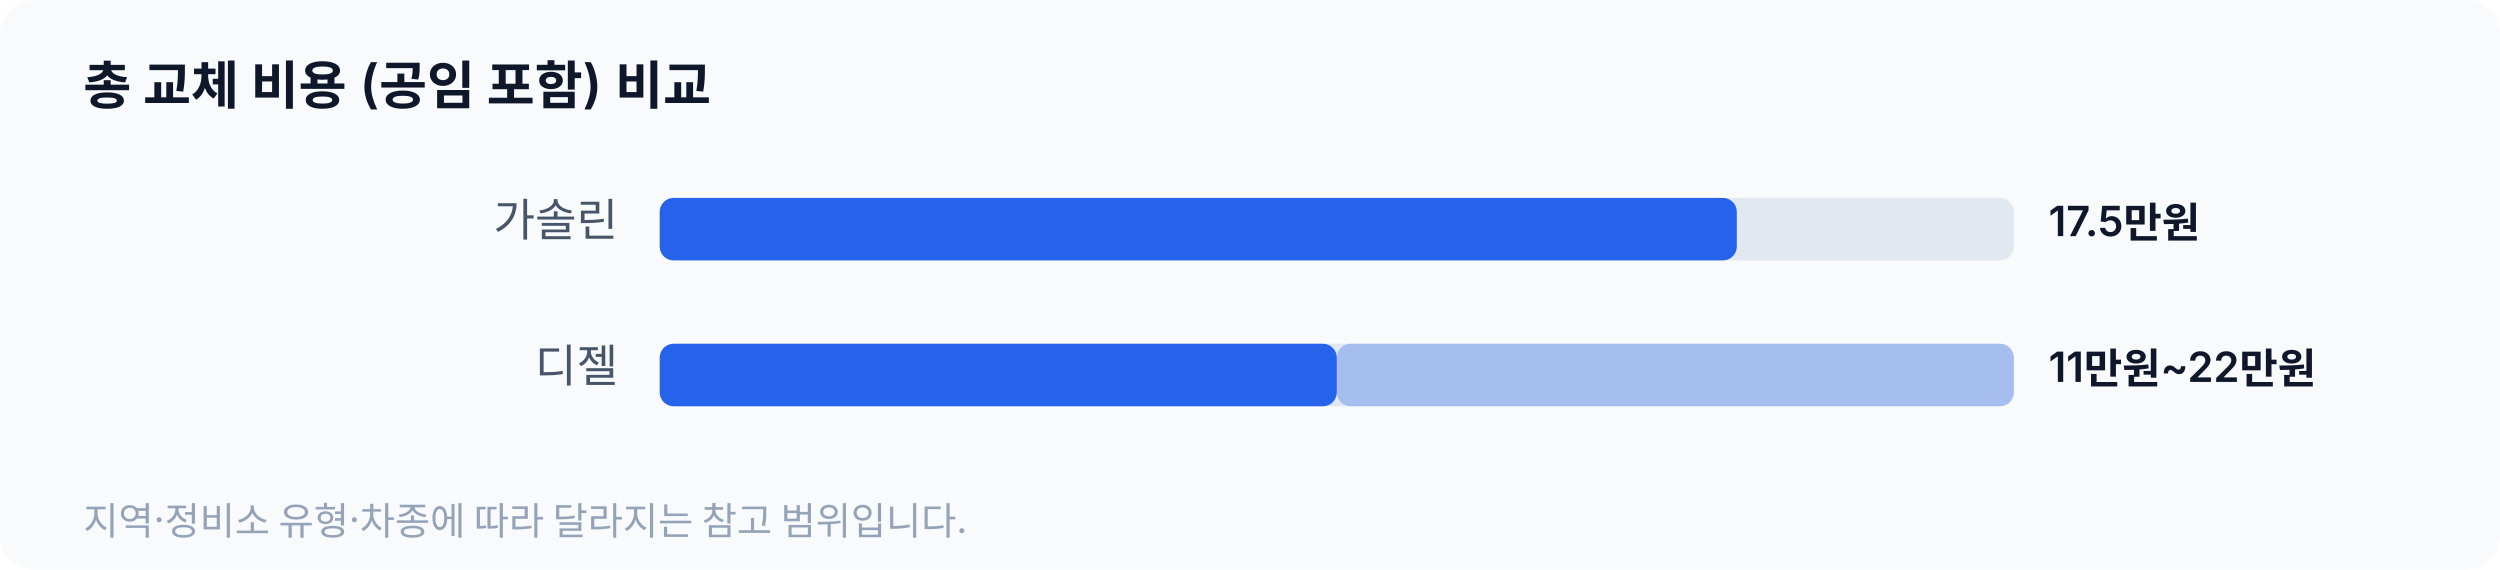
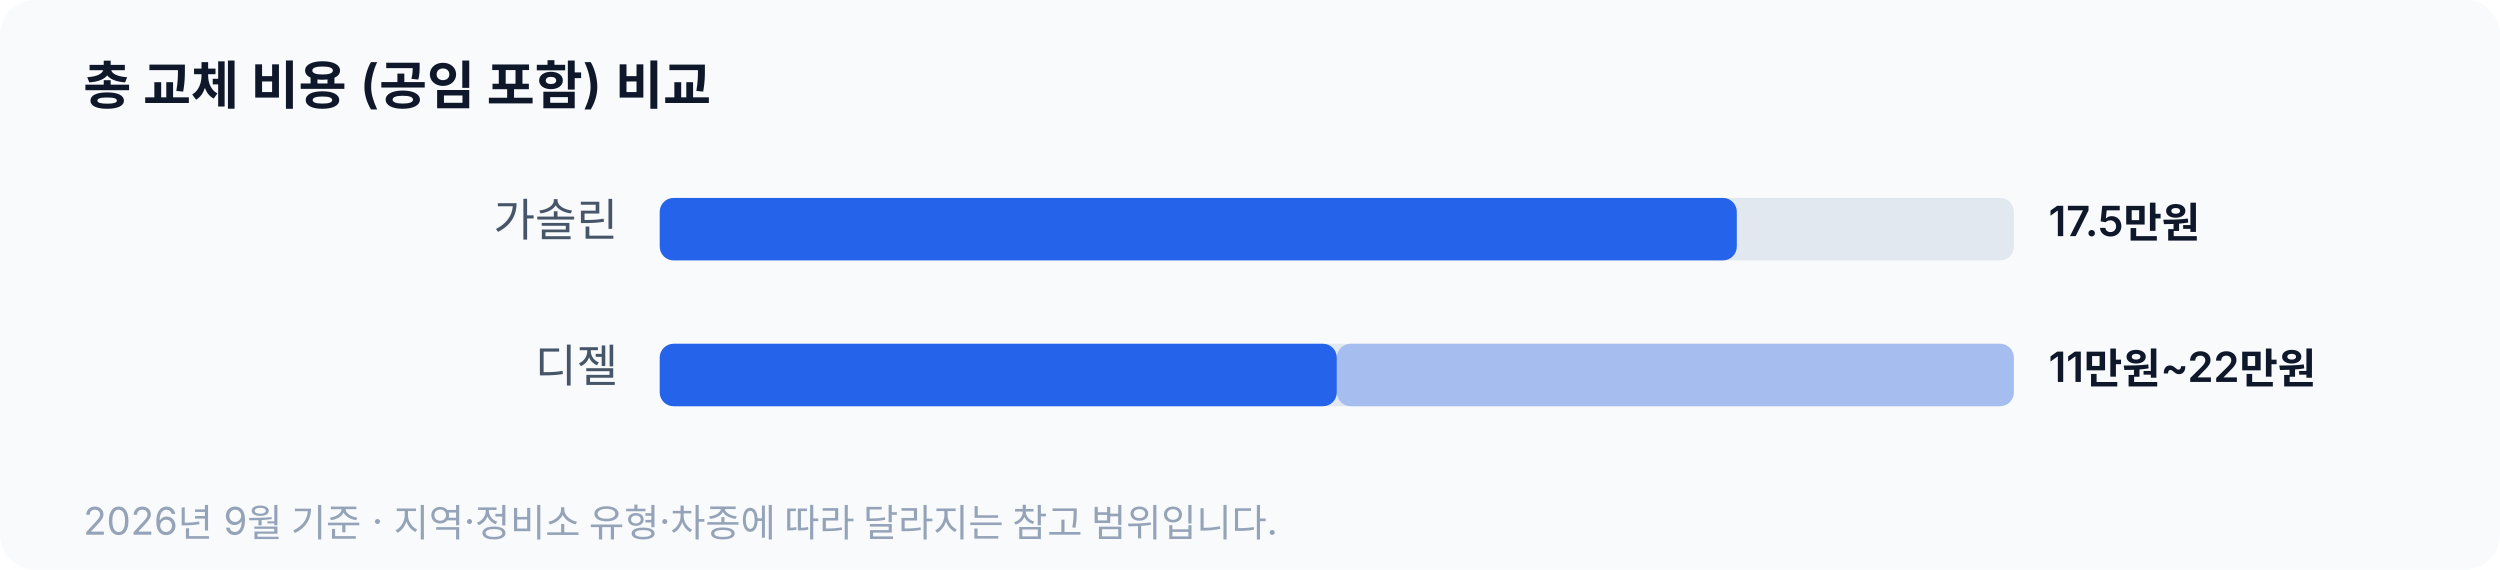
<svg xmlns="http://www.w3.org/2000/svg" viewBox="0 0 720 164" width="720" height="164" role="img" aria-label="총 교체 비용 (공임 포함) 비교">
  <style>
    .bg    { fill: #f8fafc; }
    .ttl   { fill: #0f172a; font: 600 15px system-ui, -apple-system, 'Apple SD Gothic Neo', sans-serif; }
    .lbl   { fill: #475569; font: 500 13px system-ui, -apple-system, 'Apple SD Gothic Neo', sans-serif; }
    .val   { fill: #0f172a; font: 600 12px system-ui, -apple-system, 'Apple SD Gothic Neo', sans-serif; }
    .track { fill: #e2e8f0; }
    .bar   { fill: #2563eb; }
    .range { fill: #2563eb; opacity: .32; }
    .note  { fill: #94a3b8; font: 400 11px system-ui, -apple-system, 'Apple SD Gothic Neo', sans-serif; }
    @media (prefers-color-scheme: dark) {
      .bg    { fill: #0f172a; }
      .ttl   { fill: #f1f5f9; }
      .lbl   { fill: #94a3b8; }
      .val   { fill: #f1f5f9; }
      .track { fill: #1e293b; }
      .bar   { fill: #60a5fa; }
      .range { fill: #60a5fa; opacity: .32; }
      .note  { fill: #64748b; }
    }
  </style>
  <rect class="bg" width="720" height="164" rx="10" />
  <text class="ttl" x="24" y="30">총 교체 비용 (공임 포함) 비교</text>
  <text class="lbl" x="178" y="68" text-anchor="end">가솔린</text>
  <rect class="track" x="190" y="57" width="390" height="18" rx="4" />
  <rect class="bar" x="190" y="57" width="310.2" height="18" rx="4" />
  <text class="val" x="590" y="68">17.5만원</text>
  <text class="lbl" x="178" y="110" text-anchor="end">디젤</text>
  <rect class="track" x="190" y="99" width="390" height="18" rx="4" />
  <rect class="range" x="385.0" y="99" width="195.0" height="18" rx="4" />
  <rect class="bar" x="190" y="99" width="195.0" height="18" rx="4" />
  <text class="val" x="590" y="110">11만원~22만원</text>
-   <text class="note" x="24" y="154">지역·정비소 유형·차종에 따라 달라지는 참고 범위입니다.</text>
+   <text class="note" x="24" y="154">2026년 9월 기준 · 지역·정비소 유형·차종에 따라 달라지는 참고 범위입니다.</text>
</svg>
